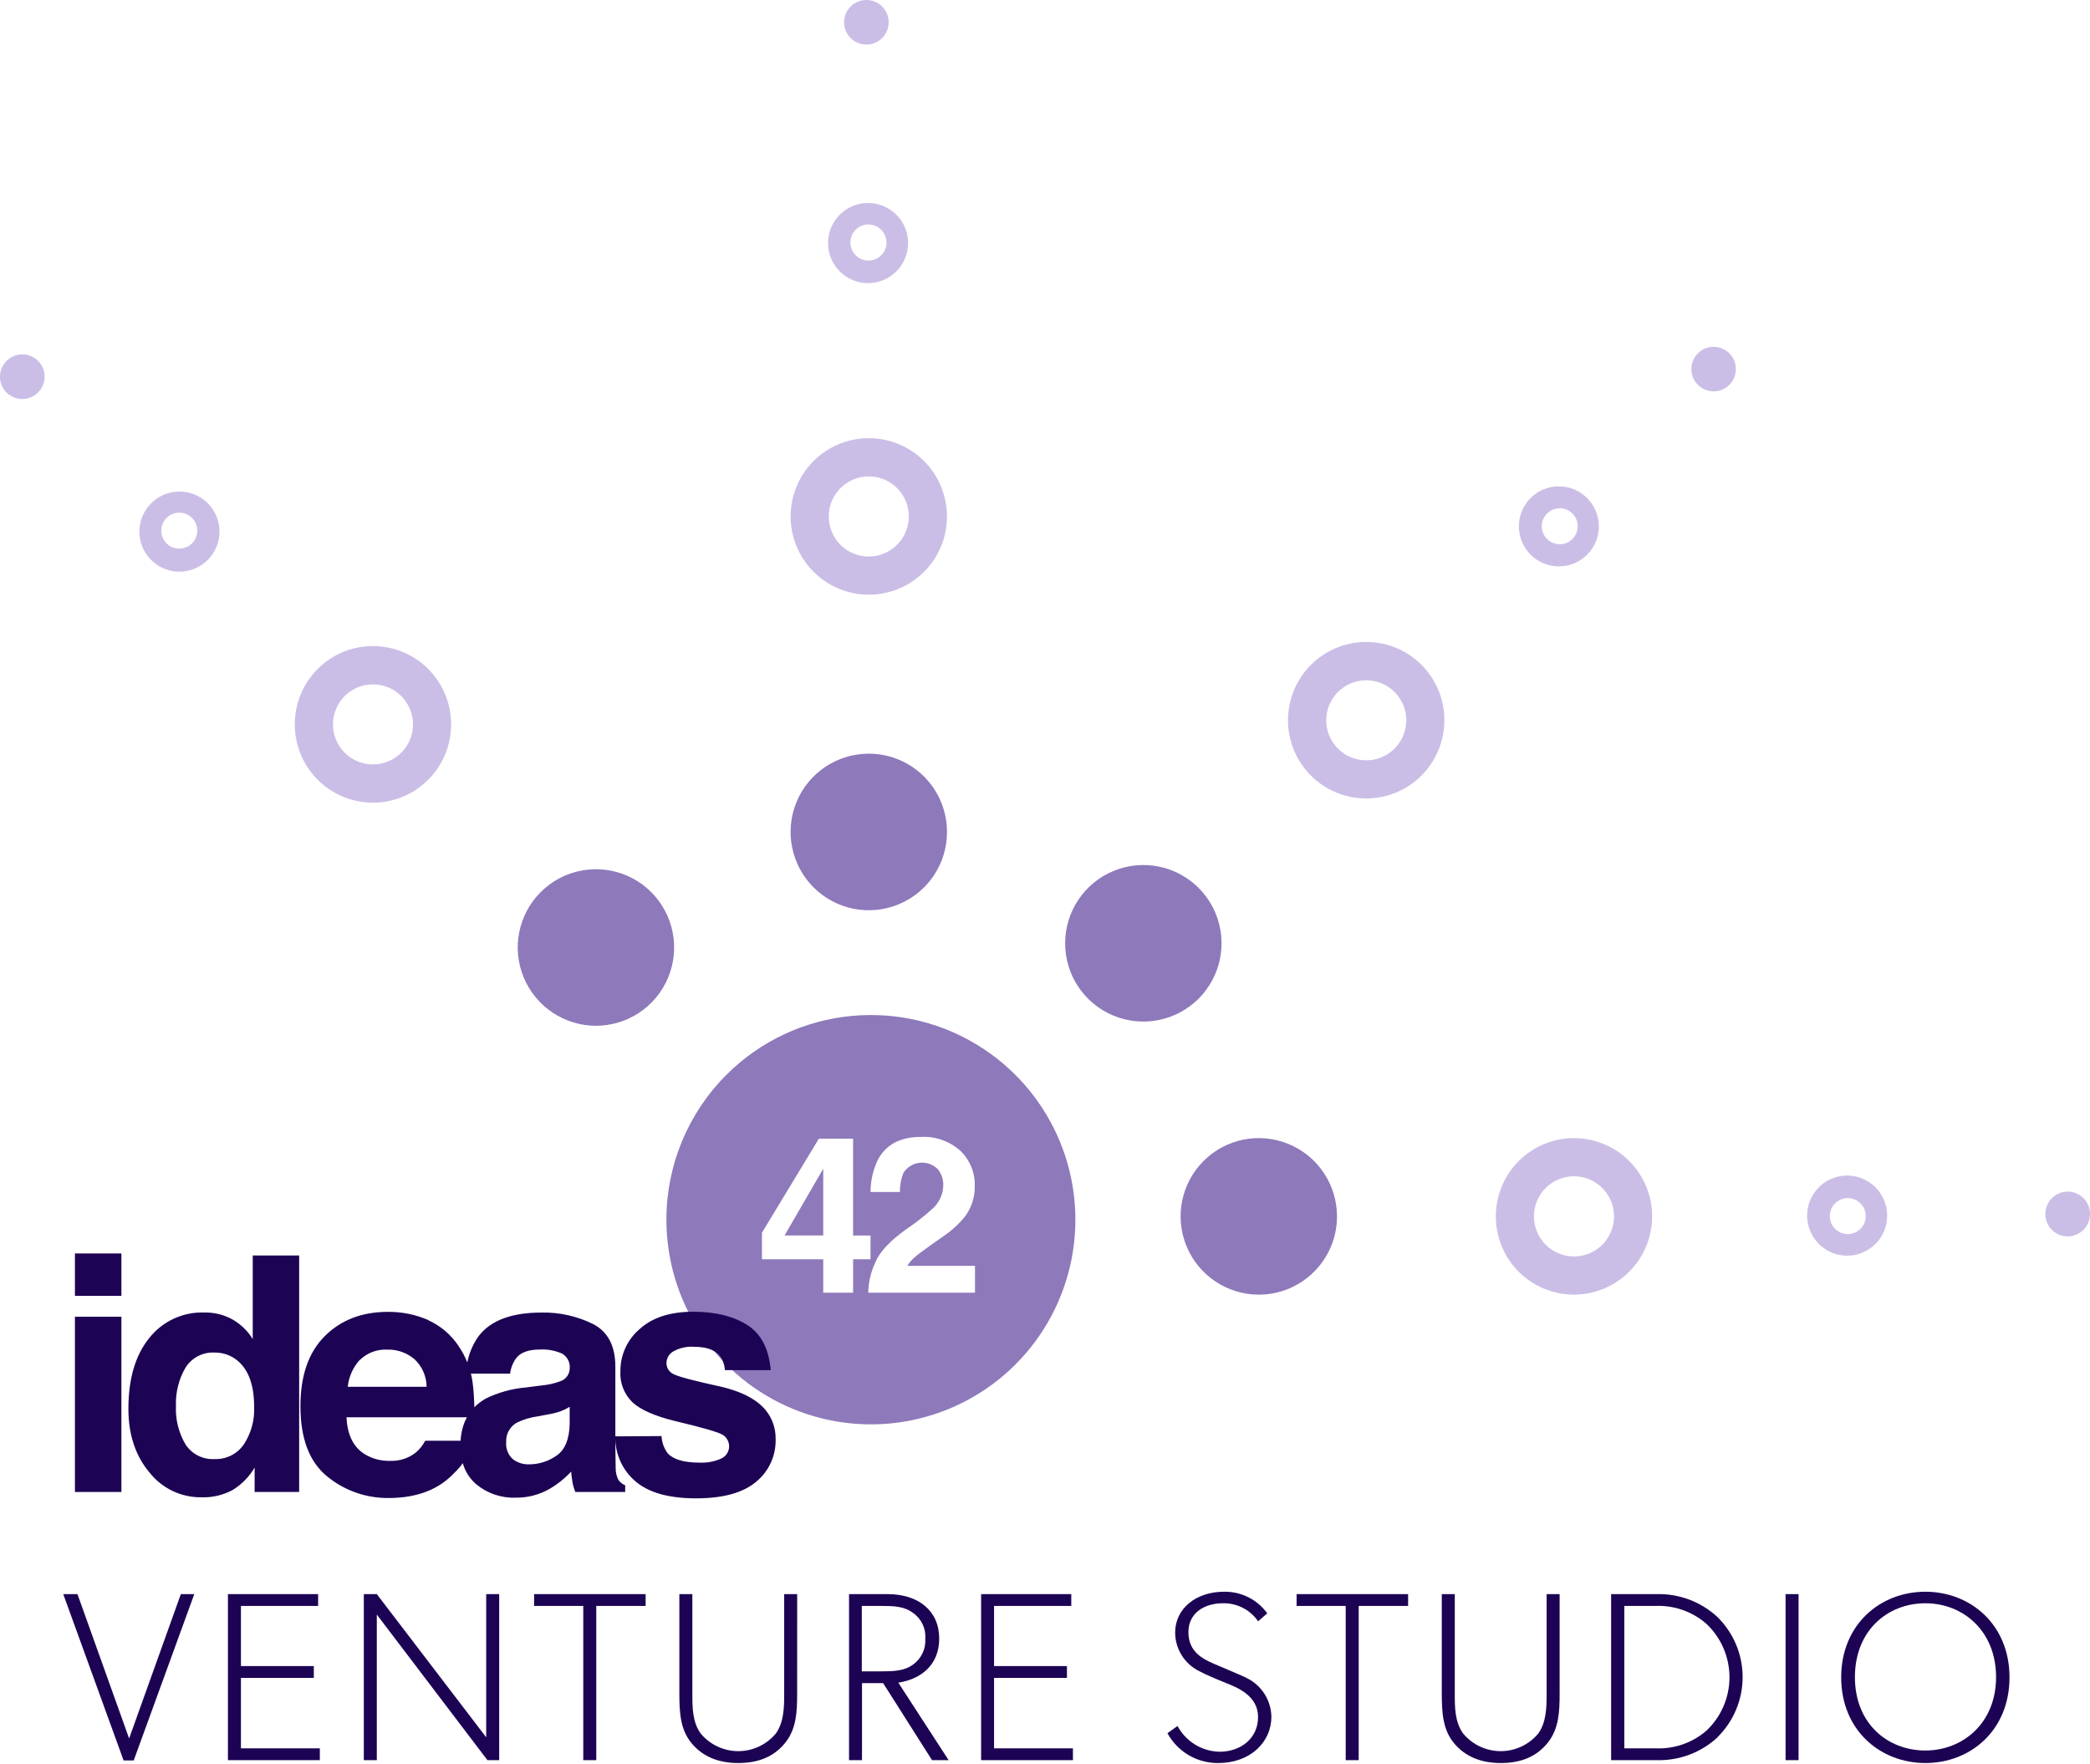
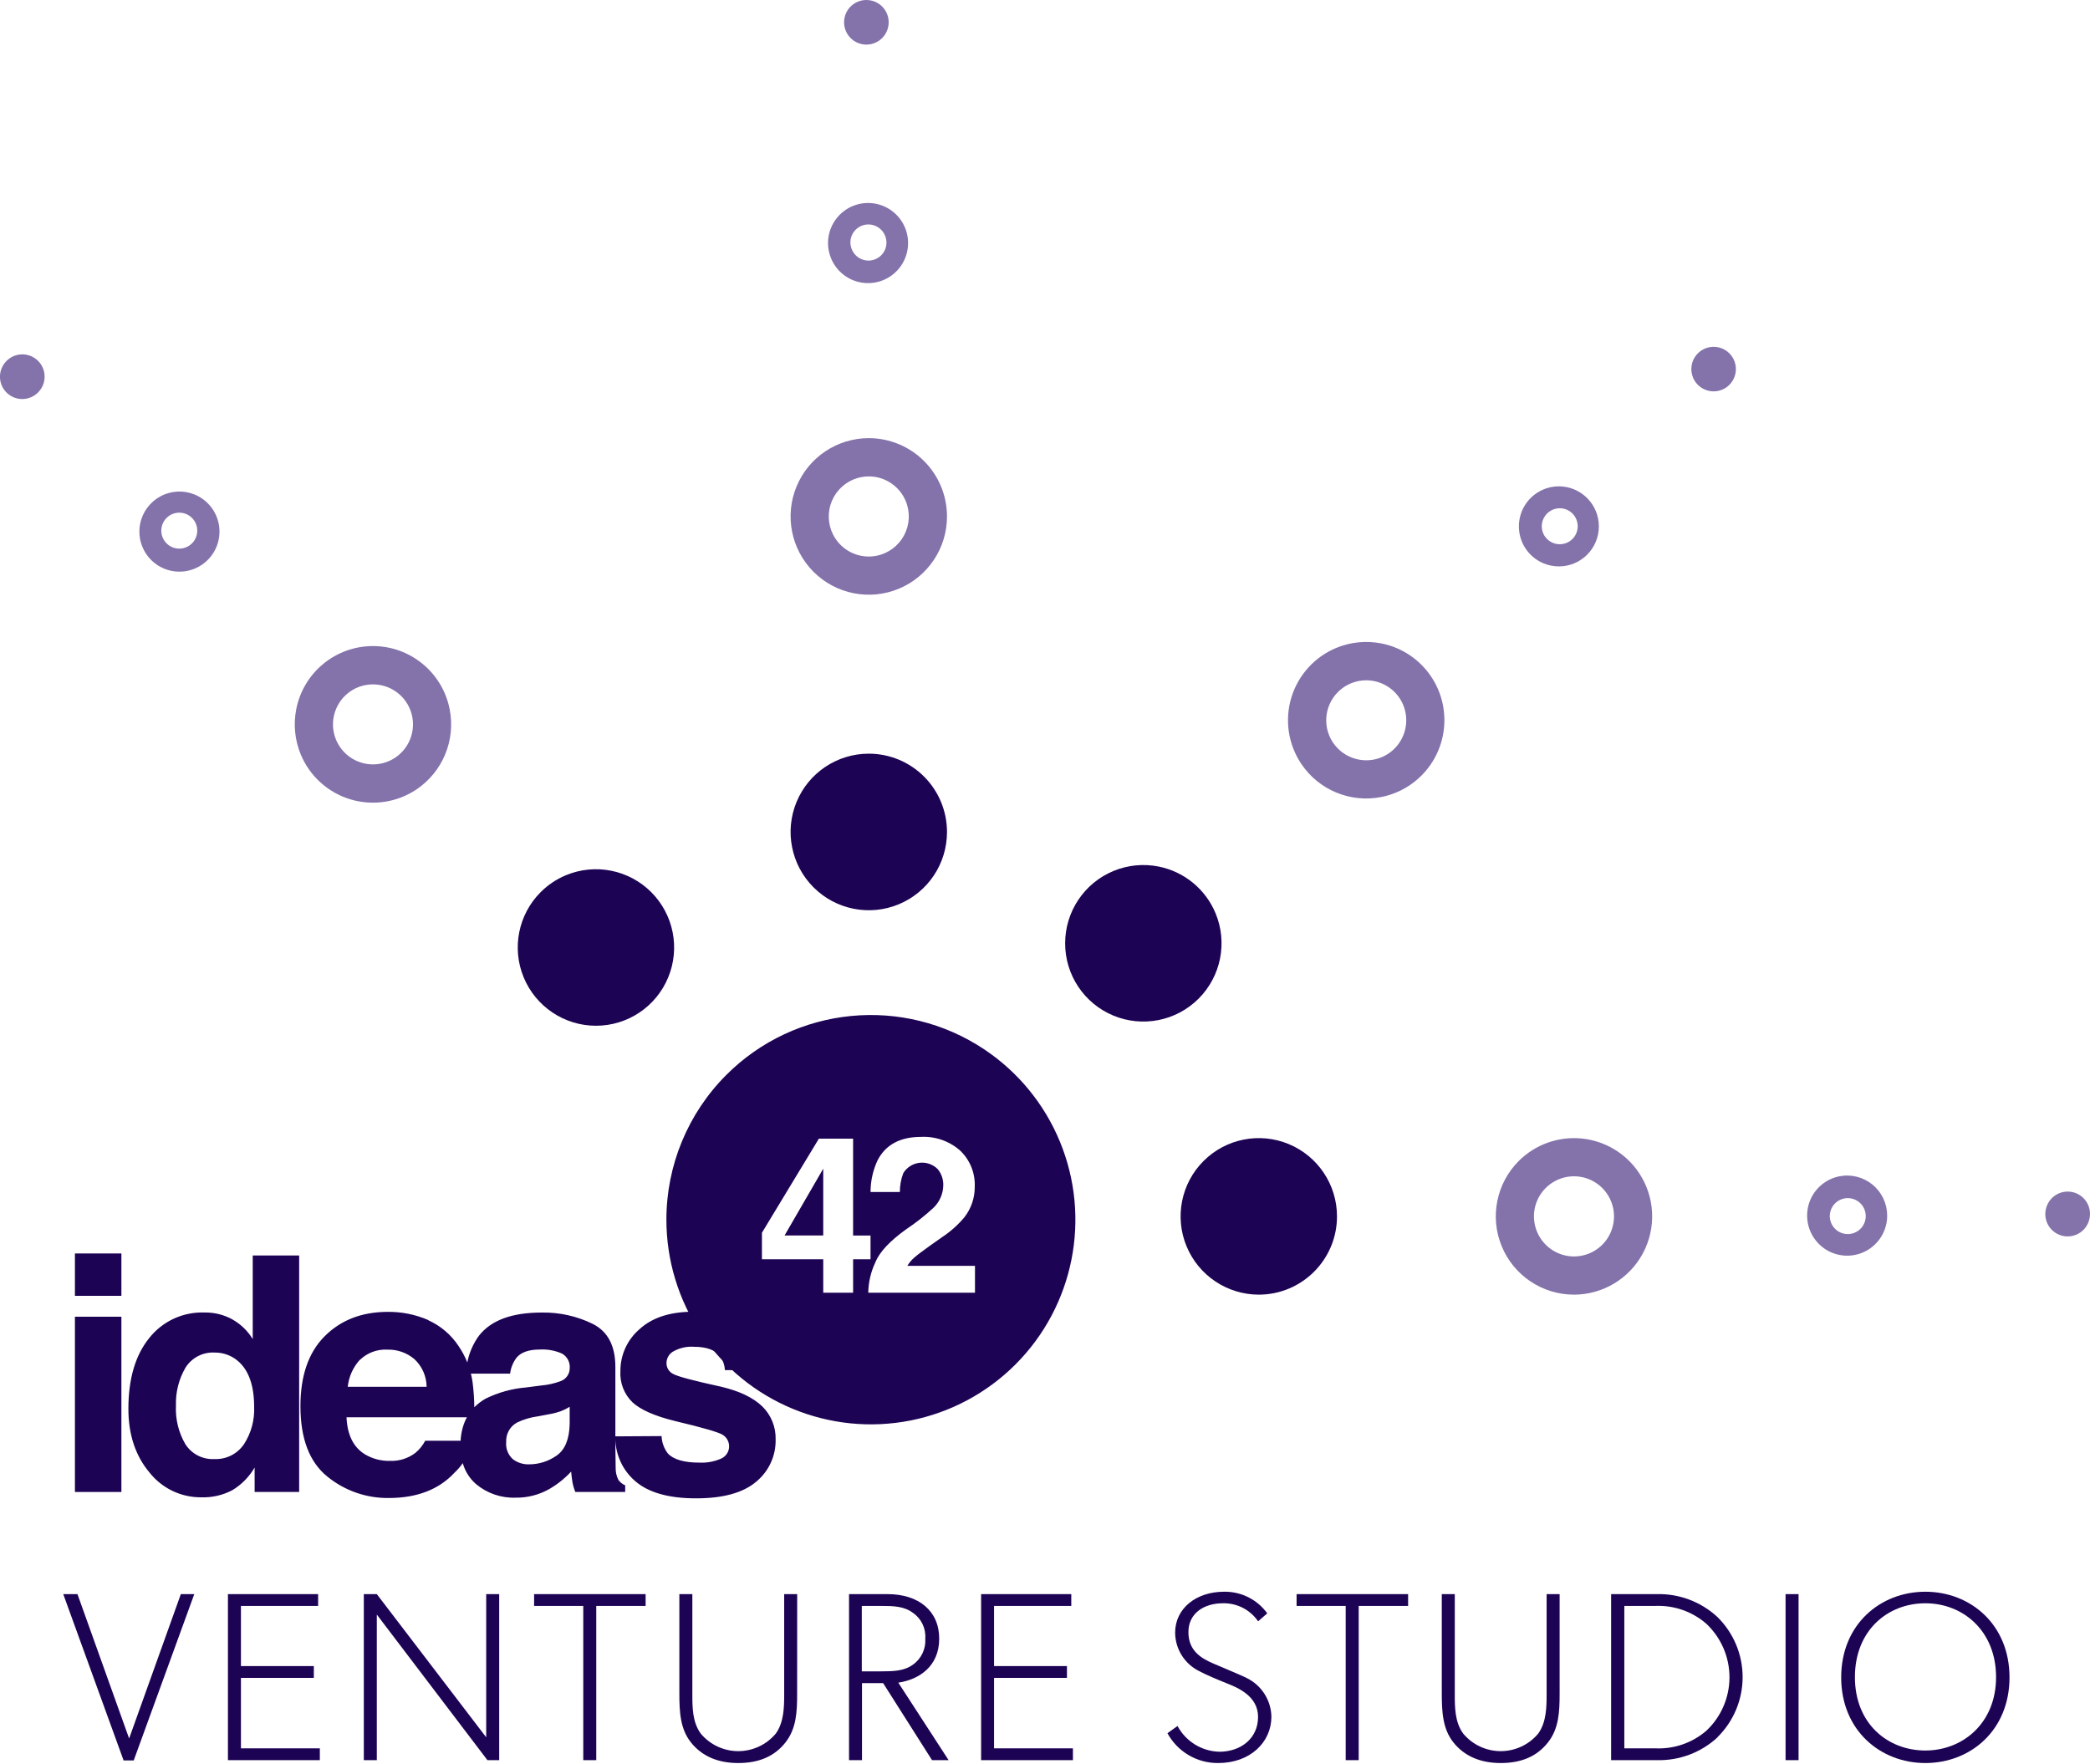
<svg xmlns="http://www.w3.org/2000/svg" fill="none" viewBox="0 0 160 135">
-   <path fill="#8E79BB" d="M66.51 57.696a5.983 5.983 0 00-5.531 3.699 5.997 5.997 0 001.298 6.53 5.984 5.984 0 0010.22-4.237c0-1.59-.631-3.114-1.754-4.237a5.984 5.984 0 00-4.233-1.755zM88.696 66.336a5.985 5.985 0 014.364 3.583 5.997 5.997 0 01-1.299 6.53 5.985 5.985 0 01-10.219-4.236 5.995 5.995 0 013.696-5.536 5.98 5.98 0 013.458-.341zM63.023 94.578v-5.111l-2.96 5.111h2.96z" />
-   <path fill="#8E79BB" fill-rule="evenodd" d="M75.368 80.345a15.645 15.645 0 00-19.767 1.946 15.668 15.668 0 00-4.585 11.078c0 3.099.917 6.129 2.637 8.706a15.655 15.655 0 0016.07 6.665 15.65 15.65 0 008.016-4.287 15.673 15.673 0 003.395-17.076 15.665 15.665 0 00-5.766-7.032zm-8.35 16.27c.332-.788 1.118-1.626 2.358-2.512a16.77 16.77 0 002.088-1.644c.464-.447.733-1.06.748-1.704a1.873 1.873 0 00-.42-1.25 1.691 1.691 0 00-2.637.295 3.987 3.987 0 00-.266 1.453h-2.245c0-.845.187-1.68.547-2.445.62-1.184 1.726-1.775 3.315-1.775a4.2 4.2 0 012.993 1.044 3.6 3.6 0 011.123 2.76 3.746 3.746 0 01-.786 2.34 7.783 7.783 0 01-1.695 1.517l-.936.66c-.583.419-.984.715-1.193.902a2.62 2.62 0 00-.55.648h5.178v2.056H66.47c.013-.81.2-1.607.55-2.337v-.008zm-.374-.213H65.31v2.558h-2.286v-2.558H58.33V94.37l4.359-7.201h2.619v7.414h1.335v1.82z" clip-rule="evenodd" />
-   <path fill="#8E79BB" d="M102.354 93.118a5.994 5.994 0 00-3.696-5.536 5.981 5.981 0 00-6.524 1.3 5.993 5.993 0 004.233 10.228 5.993 5.993 0 005.987-5.992zM41.389 68.297a5.993 5.993 0 004.234 10.228 5.982 5.982 0 005.53-3.698 5.998 5.998 0 00-1.297-6.53 5.987 5.987 0 00-6.525-1.299 5.987 5.987 0 00-1.942 1.3z" />
-   <path fill="#CBBEE6" d="M66.326 0A1.705 1.705 0 0168 2.04 1.707 1.707 0 1166.326 0zM132.86 27.923a1.706 1.706 0 10-3.249.986 1.708 1.708 0 002.523.765 1.708 1.708 0 00.726-1.75zM.501 27.63a1.706 1.706 0 012.625 2.155A1.707 1.707 0 11.501 27.63z" />
-   <path fill="#CBBEE6" fill-rule="evenodd" d="M10.73 40.097a3.067 3.067 0 014.178-2.236 3.067 3.067 0 11-2.875 5.385 3.066 3.066 0 01-1.303-3.15zm2.726-.825a1.377 1.377 0 00-.705 2.325 1.377 1.377 0 10.705-2.325zM22.68 54.285a5.984 5.984 0 0111.742 0 5.997 5.997 0 01-2.544 6.152 5.983 5.983 0 01-8.857-2.69 5.996 5.996 0 01-.34-3.462zm5.276-1.835a3.06 3.06 0 00-2.232 1.832 3.063 3.063 0 102.232-1.832zM121.503 38.13a3.059 3.059 0 00-5.224 2.166 3.06 3.06 0 001.889 2.83 3.058 3.058 0 004-1.657 3.065 3.065 0 000-2.346 3.054 3.054 0 00-.665-.994zm-1.122 1.183a1.381 1.381 0 01-.21 2.12 1.38 1.38 0 01-2.037-.619 1.381 1.381 0 011.272-1.906 1.38 1.38 0 01.975.405zM105.758 49.258a5.985 5.985 0 014.817 5.877 5.994 5.994 0 01-4.817 5.876 5.981 5.981 0 01-6.147-2.547 5.995 5.995 0 012.688-8.865 5.98 5.98 0 013.459-.34zm1.839 5.279a3.064 3.064 0 10-5.837 1.772 3.067 3.067 0 002.831 1.894 3.061 3.061 0 002.832-1.894c.232-.56.292-1.177.174-1.772zM64.75 16.058a3.063 3.063 0 014.768 2.546 3.07 3.07 0 01-1.889 2.836 3.062 3.062 0 01-4.18-2.232 3.069 3.069 0 011.302-3.15zm2.5 1.359a1.376 1.376 0 00-.763-.236h-.007a1.376 1.376 0 00-1.145 2.143 1.376 1.376 0 002.42-1.287 1.377 1.377 0 00-.505-.62zM66.51 33.542a5.982 5.982 0 00-5.53 3.699 5.996 5.996 0 001.297 6.53 5.985 5.985 0 0010.22-4.237c0-1.59-.631-3.113-1.754-4.237a5.984 5.984 0 00-4.233-1.755zm0 2.928a3.062 3.062 0 012.831 1.895 3.069 3.069 0 01-2.236 4.181 3.061 3.061 0 01-3.145-1.307 3.07 3.07 0 011.378-4.536 3.06 3.06 0 011.172-.233zM125.474 89.79a5.994 5.994 0 01-4.977 9.32 5.983 5.983 0 01-5.531-3.7 5.997 5.997 0 011.298-6.529 5.985 5.985 0 019.21.908zm-2.429 5.032a3.074 3.074 0 00-.38-3.874 3.065 3.065 0 00-5.174 2.768 3.07 3.07 0 002.408 2.41 3.06 3.06 0 003.146-1.304zM144.473 93.062a3.067 3.067 0 00-3.66-3.012 3.062 3.062 0 00-2.41 2.408 3.073 3.073 0 001.302 3.15 3.063 3.063 0 004.768-2.546zm-1.639.034a1.381 1.381 0 01-.85 1.273 1.378 1.378 0 11.85-1.273z" clip-rule="evenodd" />
-   <path fill="#CBBEE6" d="M159.713 93.887c.188-.282.288-.614.287-.953a1.708 1.708 0 00-3.289-.653 1.71 1.71 0 003.002 1.606z" />
+   <path fill="#1D0354" d="M66.51 57.696a5.983 5.983 0 00-5.531 3.699 5.997 5.997 0 001.298 6.53 5.984 5.984 0 0010.22-4.237c0-1.59-.631-3.114-1.754-4.237a5.984 5.984 0 00-4.233-1.755zM88.696 66.336a5.985 5.985 0 014.364 3.583 5.997 5.997 0 01-1.299 6.53 5.985 5.985 0 01-10.219-4.236 5.995 5.995 0 013.696-5.536 5.98 5.98 0 013.458-.341zM63.023 94.578v-5.111l-2.96 5.111h2.96z" />
+   <path fill="#1D0354" fill-rule="evenodd" d="M75.368 80.345a15.645 15.645 0 00-19.767 1.946 15.668 15.668 0 00-4.585 11.078c0 3.099.917 6.129 2.637 8.706a15.655 15.655 0 0016.07 6.665 15.65 15.65 0 008.016-4.287 15.673 15.673 0 003.395-17.076 15.665 15.665 0 00-5.766-7.032zm-8.35 16.27c.332-.788 1.118-1.626 2.358-2.512a16.77 16.77 0 002.088-1.644c.464-.447.733-1.06.748-1.704a1.873 1.873 0 00-.42-1.25 1.691 1.691 0 00-2.637.295 3.987 3.987 0 00-.266 1.453h-2.245c0-.845.187-1.68.547-2.445.62-1.184 1.726-1.775 3.315-1.775a4.2 4.2 0 012.993 1.044 3.6 3.6 0 011.123 2.76 3.746 3.746 0 01-.786 2.34 7.783 7.783 0 01-1.695 1.517l-.936.66c-.583.419-.984.715-1.193.902a2.62 2.62 0 00-.55.648h5.178v2.056H66.47c.013-.81.2-1.607.55-2.337v-.008zm-.374-.213H65.31v2.558h-2.286v-2.558H58.33V94.37l4.359-7.201h2.619v7.414h1.335v1.82z" clip-rule="evenodd" />
+   <path fill="#1D0354" d="M102.354 93.118a5.994 5.994 0 00-3.696-5.536 5.981 5.981 0 00-6.524 1.3 5.993 5.993 0 004.233 10.228 5.993 5.993 0 005.987-5.992zM41.389 68.297a5.993 5.993 0 004.234 10.228 5.982 5.982 0 005.53-3.698 5.998 5.998 0 00-1.297-6.53 5.987 5.987 0 00-6.525-1.299 5.987 5.987 0 00-1.942 1.3z" />
+   <path fill="#8472AB" d="M66.326 0A1.705 1.705 0 0168 2.04 1.707 1.707 0 1166.326 0zM132.86 27.923a1.706 1.706 0 10-3.249.986 1.708 1.708 0 002.523.765 1.708 1.708 0 00.726-1.75zM.501 27.63a1.706 1.706 0 012.625 2.155A1.707 1.707 0 11.501 27.63z" />
+   <path fill="#8472AB" fill-rule="evenodd" d="M10.73 40.097a3.067 3.067 0 014.178-2.236 3.067 3.067 0 11-2.875 5.385 3.066 3.066 0 01-1.303-3.15zm2.726-.825a1.377 1.377 0 00-.705 2.325 1.377 1.377 0 10.705-2.325zM22.68 54.285a5.984 5.984 0 0111.742 0 5.997 5.997 0 01-2.544 6.152 5.983 5.983 0 01-8.857-2.69 5.996 5.996 0 01-.34-3.462zm5.276-1.835a3.06 3.06 0 00-2.232 1.832 3.063 3.063 0 102.232-1.832zM121.503 38.13a3.059 3.059 0 00-5.224 2.166 3.06 3.06 0 001.889 2.83 3.058 3.058 0 004-1.657 3.065 3.065 0 000-2.346 3.054 3.054 0 00-.665-.994zm-1.122 1.183a1.381 1.381 0 01-.21 2.12 1.38 1.38 0 01-2.037-.619 1.381 1.381 0 011.272-1.906 1.38 1.38 0 01.975.405zM105.758 49.258a5.985 5.985 0 014.817 5.877 5.994 5.994 0 01-4.817 5.876 5.981 5.981 0 01-6.147-2.547 5.995 5.995 0 012.688-8.865 5.98 5.98 0 013.459-.34zm1.839 5.279a3.064 3.064 0 10-5.837 1.772 3.067 3.067 0 002.831 1.894 3.061 3.061 0 002.832-1.894c.232-.56.292-1.177.174-1.772zM64.75 16.058a3.063 3.063 0 014.768 2.546 3.07 3.07 0 01-1.889 2.836 3.062 3.062 0 01-4.18-2.232 3.069 3.069 0 011.302-3.15zm2.5 1.359a1.376 1.376 0 00-.763-.236h-.007a1.376 1.376 0 00-1.145 2.143 1.376 1.376 0 002.42-1.287 1.377 1.377 0 00-.505-.62zM66.51 33.542a5.982 5.982 0 00-5.53 3.699 5.996 5.996 0 001.297 6.53 5.985 5.985 0 0010.22-4.237c0-1.59-.631-3.113-1.754-4.237a5.984 5.984 0 00-4.233-1.755zm0 2.928a3.062 3.062 0 012.831 1.895 3.069 3.069 0 01-2.236 4.181 3.061 3.061 0 01-3.145-1.307 3.07 3.07 0 011.378-4.536 3.06 3.06 0 011.172-.233zM125.474 89.79a5.994 5.994 0 01-4.977 9.32 5.983 5.983 0 01-5.531-3.7 5.997 5.997 0 011.298-6.529 5.985 5.985 0 019.21.908zm-2.429 5.032a3.074 3.074 0 00-.38-3.874 3.065 3.065 0 00-5.174 2.768 3.07 3.07 0 002.408 2.41 3.06 3.06 0 003.146-1.304zM144.473 93.062a3.067 3.067 0 00-3.66-3.012 3.062 3.062 0 00-2.41 2.408 3.073 3.073 0 001.302 3.15 3.063 3.063 0 004.768-2.546zm-1.639.034a1.381 1.381 0 01-.85 1.273 1.378 1.378 0 11.85-1.273z" clip-rule="evenodd" />
+   <path fill="#8472AB" d="M159.713 93.887c.188-.282.288-.614.287-.953a1.708 1.708 0 00-3.289-.653 1.71 1.71 0 003.002 1.606z" />
  <path fill="#1D0354" d="M5.736 99.2h3.558v-3.243H5.736V99.2zM9.294 100.799H5.736v13.417h3.558v-13.417z" />
  <path fill="#1D0354" fill-rule="evenodd" d="M17.806 101.016a4.262 4.262 0 011.542 1.498V96.11h3.554v18.106h-3.409v-1.872a4.904 4.904 0 01-1.71 1.737 4.774 4.774 0 01-2.387.543 4.99 4.99 0 01-3.954-1.902c-1.07-1.27-1.613-2.899-1.613-4.868 0-2.292.528-4.095 1.583-5.408a5.155 5.155 0 014.231-1.97 4.289 4.289 0 012.163.536v.004zm.864 9.556c.553-.85.827-1.851.786-2.864 0-1.641-.414-2.814-1.242-3.52a2.681 2.681 0 00-1.774-.645 2.471 2.471 0 00-2.245 1.165 5.406 5.406 0 00-.725 2.887 5.344 5.344 0 00.73 2.977 2.48 2.48 0 002.222 1.124 2.59 2.59 0 002.245-1.124h.003zM32.795 101.072a5.47 5.47 0 012.32 1.985c.265.39.486.807.66 1.242a5.118 5.118 0 01.892-2.047c.928-1.184 2.527-1.774 4.797-1.772a8.523 8.523 0 013.925.873c1.15.584 1.723 1.684 1.72 3.299v5.306l3.537-.022c.02.483.189.949.482 1.333.434.464 1.246.7 2.425.7a3.683 3.683 0 001.65-.307 1.026 1.026 0 00.613-.875 1.035 1.035 0 00-.493-.949c-.33-.204-1.553-.558-3.67-1.059-1.525-.377-2.599-.849-3.222-1.416a3.076 3.076 0 01-.936-2.415 4.195 4.195 0 011.463-3.195c.973-.891 2.345-1.336 4.116-1.336 1.676 0 3.048.334 4.116 1.003 1.067.669 1.672 1.825 1.814 3.468h-3.51a2.05 2.05 0 00-.373-1.075c-.375-.472-1.048-.711-1.976-.711a2.818 2.818 0 00-1.635.374 1.025 1.025 0 00-.486.835.912.912 0 00.52.873c.344.192 1.564.516 3.659.973 1.4.33 2.443.828 3.143 1.498a3.396 3.396 0 011.032 2.528 4.065 4.065 0 01-1.496 3.254c-.998.844-2.53 1.266-4.595 1.266-2.11 0-3.67-.446-4.68-1.337a4.357 4.357 0 01-1.497-3.169v.615c0 .427.007.944.022 1.55a1.94 1.94 0 00.214.937c.132.18.31.321.516.408v.509h-3.817a3.74 3.74 0 01-.22-.749 9.726 9.726 0 01-.101-.812c-.49.528-1.056.98-1.68 1.34a5.066 5.066 0 01-2.574.656 4.461 4.461 0 01-3.031-1.042 3.307 3.307 0 01-1.012-1.601 4.336 4.336 0 01-.612.71c-1.2 1.303-2.88 1.956-5.043 1.959a7.296 7.296 0 01-4.726-1.652c-1.362-1.106-2.044-2.898-2.047-5.377 0-2.327.616-4.11 1.849-5.348 1.232-1.238 2.83-1.862 4.793-1.872a7.601 7.601 0 013.154.629v.015zm2.465 9.223c.041-.683.203-1.283.484-1.797h-9.216c.06 1.344.523 2.288 1.403 2.831.584.35 1.257.525 1.938.505a2.99 2.99 0 001.934-.614c.308-.256.562-.57.748-.925h2.709zm1.05-2.562c.244-.249.53-.469.858-.658a8.59 8.59 0 013.102-.861l1.194-.154c.48-.041.95-.146 1.403-.311a1.052 1.052 0 00.748-1 1.18 1.18 0 00-.58-1.123 3.651 3.651 0 00-1.702-.315c-.838 0-1.433.203-1.781.614a2.527 2.527 0 00-.501 1.233h-3c.055.221.099.446.13.673a16.6 16.6 0 01.13 1.902zm-8.754-3.647a3.651 3.651 0 00-.935 2.079h6.039a2.93 2.93 0 00-.935-2.12 3.074 3.074 0 00-2.084-.726 2.788 2.788 0 00-2.088.786l.003-.019zm15.375 3.947c.237-.09.465-.203.68-.337v1.315c-.027 1.173-.362 1.981-1.006 2.423-.62.437-1.36.669-2.118.666a1.926 1.926 0 01-1.23-.4 1.567 1.567 0 01-.506-1.3 1.607 1.607 0 01.827-1.498 5.29 5.29 0 011.613-.479l.8-.15c.32-.054.634-.134.94-.24z" clip-rule="evenodd" />
  <path fill="#1D0354" d="M93.258 134.966a4.372 4.372 0 01-3.884-2.284l.771-.551a3.744 3.744 0 003.203 1.97c1.639 0 2.963-1.015 2.963-2.67 0-1.61-1.6-2.249-2.365-2.555l-.063-.025c-.737-.296-1.564-.644-2.08-.922a3.306 3.306 0 01-1.84-2.947c-.001-1.842 1.6-3.13 3.74-3.13a3.992 3.992 0 013.312 1.655l-.7.61a3.188 3.188 0 00-1.169-1.031 3.188 3.188 0 00-1.517-.351c-1.47 0-2.65.772-2.65 2.21s.992 2.007 1.894 2.397c.263.113.57.244.881.375.753.32 1.526.647 1.738.767a3.365 3.365 0 011.84 2.947c-.007 1.932-1.608 3.535-4.074 3.535zM14.873 122.035l-4.636 12.732h-.775l-4.62-12.732H5.93l3.955 11.051 3.959-11.051h1.029zM17.45 134.745h7.035v-.903h-6.04v-5.396h5.58v-.902h-5.58v-4.606h5.909v-.903H17.45v12.71zM37.315 134.745h.901v-12.71h-.995v10.961l-8.374-10.961h-.995v12.71h.995V123.6l8.468 11.145zM45.647 122.938h3.779v-.903h-8.538v.903h3.764v11.807h.995v-11.807zM60.123 133.401c.846-1.068.902-2.341.902-3.775l.003-7.591h-.995v7.681c0 .97-.019 2.131-.643 2.996a3.746 3.746 0 01-2.872 1.344 3.743 3.743 0 01-2.872-1.344c-.643-.877-.643-2.038-.643-2.996v-7.681h-.995v7.591c0 1.442.067 2.741.898 3.775.83 1.033 2.039 1.565 3.606 1.565 1.568 0 2.765-.498 3.611-1.565z" />
  <path fill="#1D0354" fill-rule="evenodd" d="M71.351 134.745h1.269l-3.85-5.932c1.601-.239 3.131-1.251 3.131-3.37 0-2.12-1.567-3.408-3.958-3.408h-2.945v12.71h.992v-5.894h1.62l3.741 5.894zm-3.977-11.807c1.025 0 1.841.018 2.522.535a2.194 2.194 0 01.939 1.97 2.247 2.247 0 01-.94 1.988c-.68.498-1.507.517-2.52.517h-1.4v-5.01h1.4z" clip-rule="evenodd" />
  <path fill="#1D0354" d="M75.108 134.745h7.03v-.903H76.1v-5.396h5.58v-.902h-5.58v-4.606h5.912v-.903h-6.903v12.71zM107.798 122.938h-3.783v11.807h-.995v-11.807h-3.76v-.903h8.538v.903zM119.397 129.626c0 1.434-.056 2.707-.902 3.775-.846 1.067-2.043 1.565-3.607 1.565s-2.78-.532-3.611-1.565c-.83-1.034-.901-2.333-.901-3.775v-7.591h.995v7.681c0 .958 0 2.119.644 2.996a3.745 3.745 0 002.871 1.344 3.741 3.741 0 002.872-1.344c.625-.865.643-2.026.643-2.996v-7.681h.996v7.591z" />
  <path fill="#1D0354" fill-rule="evenodd" d="M131.489 132.996a6.585 6.585 0 01-4.65 1.749h-3.499v-12.71h3.499a6.586 6.586 0 014.635 1.749 6.454 6.454 0 010 9.212h.015zm-.864-8.695a5.584 5.584 0 00-3.865-1.363h-2.41v10.904h2.41a5.575 5.575 0 003.865-1.344 5.611 5.611 0 001.775-4.099 5.625 5.625 0 00-1.775-4.098z" clip-rule="evenodd" />
  <path fill="#1D0354" d="M137.689 134.745h-.995v-12.71h.995v12.71z" />
  <path fill="#1D0354" fill-rule="evenodd" d="M147.395 134.966c-3.443 0-6.443-2.505-6.443-6.557 0-4.052 2.993-6.557 6.443-6.557 3.449 0 6.443 2.505 6.443 6.557 0 4.052-2.982 6.557-6.443 6.557zm0-12.23c-2.889 0-5.392 2.082-5.392 5.654 0 3.573 2.522 5.617 5.392 5.617 2.869 0 5.414-2.097 5.414-5.617s-2.507-5.654-5.414-5.654z" clip-rule="evenodd" />
</svg>
